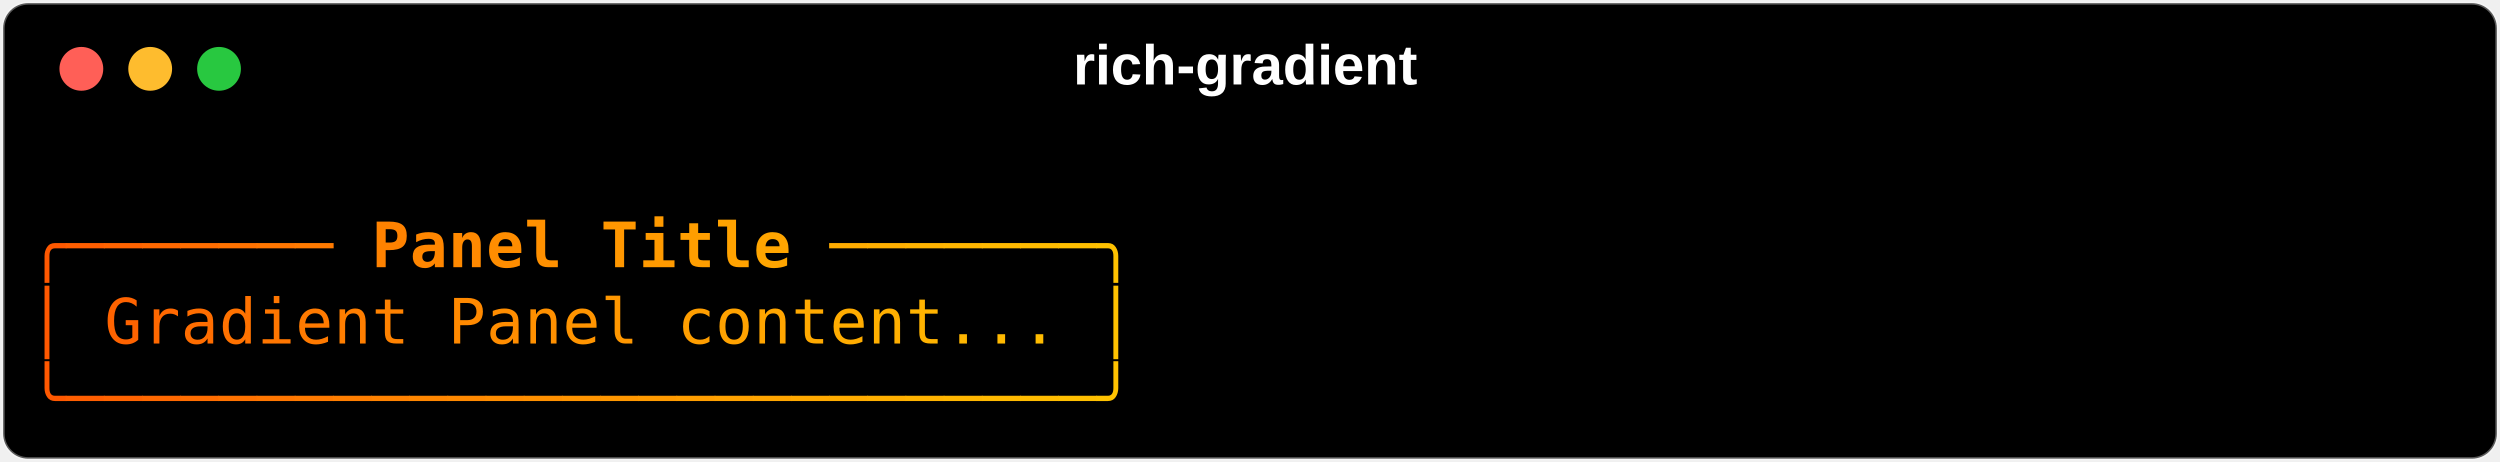
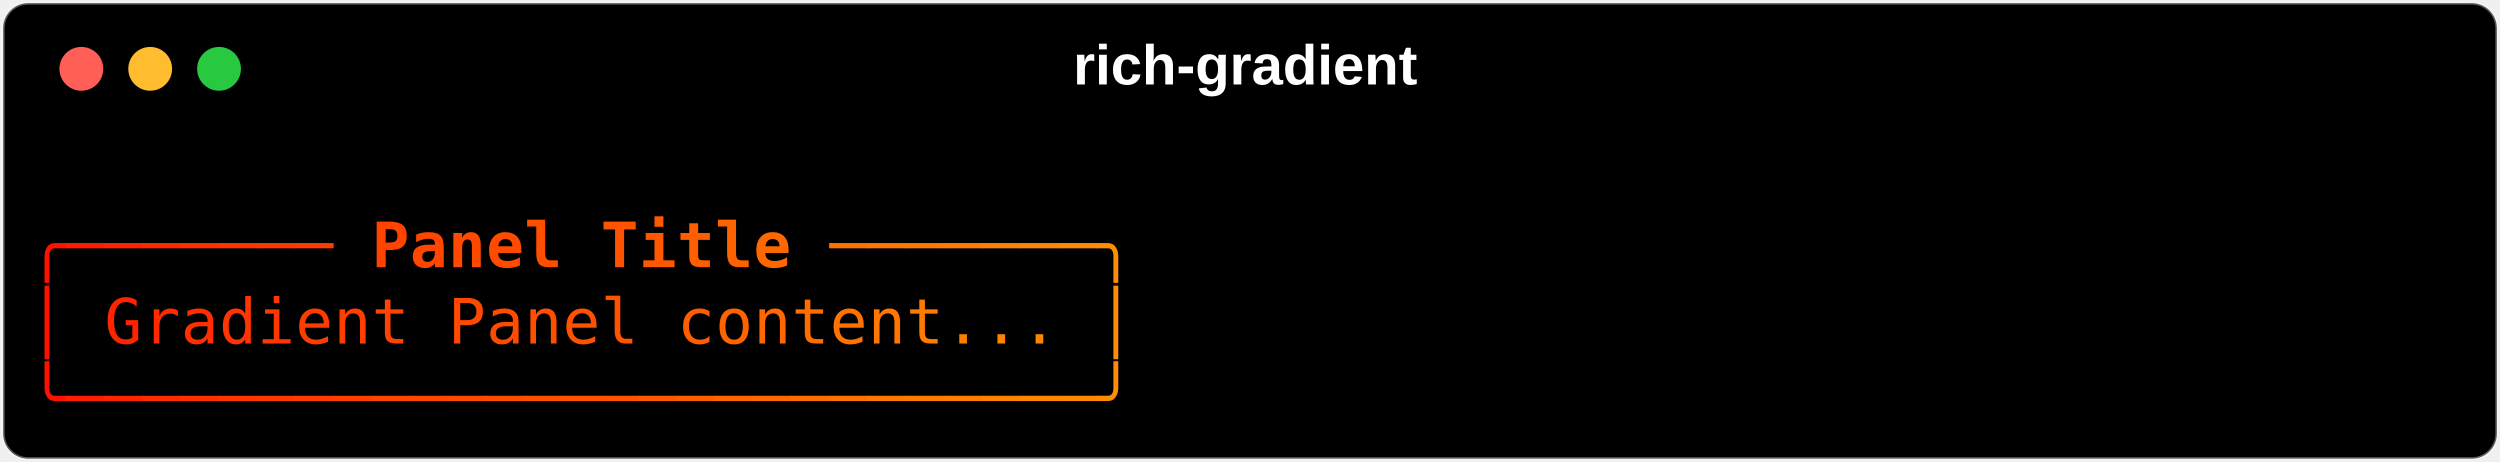
<svg xmlns="http://www.w3.org/2000/svg" class="rich-terminal" viewBox="0 0 799 147.6">
  <style>

    @font-face {
        font-family: "Fira Code";
        src: local("FiraCode-Regular"),
                url("https://cdnjs.cloudflare.com/ajax/libs/firacode/6.2.0/woff2/FiraCode-Regular.woff2") format("woff2"),
                url("https://cdnjs.cloudflare.com/ajax/libs/firacode/6.2.0/woff/FiraCode-Regular.woff") format("woff");
        font-style: normal;
        font-weight: 400;
    }
    @font-face {
        font-family: "Fira Code";
        src: local("FiraCode-Bold"),
                url("https://cdnjs.cloudflare.com/ajax/libs/firacode/6.2.0/woff2/FiraCode-Bold.woff2") format("woff2"),
                url("https://cdnjs.cloudflare.com/ajax/libs/firacode/6.2.0/woff/FiraCode-Bold.woff") format("woff");
        font-style: bold;
        font-weight: 700;
    }

-     .terminal-2729308276-matrix {
+     .terminal-2691882567-matrix {
        font-family: Fira Code, monospace;
        font-size: 20px;
        line-height: 24.4px;
        font-variant-east-asian: full-width;
    }

-     .terminal-2729308276-title {
+     .terminal-2691882567-title {
        font-size: 18px;
        font-weight: bold;
        font-family: arial;
    }

-     .terminal-2729308276-r1 { fill: #ffffff }
- .terminal-2729308276-r2 { fill: #ff5800 }
- .terminal-2729308276-r3 { fill: #ff5e00 }
- .terminal-2729308276-r4 { fill: #ff6300 }
- .terminal-2729308276-r5 { fill: #ff6800 }
- .terminal-2729308276-r6 { fill: #ff6d00 }
- .terminal-2729308276-r7 { fill: #ff7200 }
- .terminal-2729308276-r8 { fill: #ff7600 }
- .terminal-2729308276-r9 { fill: #ff7a00 }
- .terminal-2729308276-r10 { fill: #ff7e00 }
- .terminal-2729308276-r11 { fill: #ff8200;font-weight: bold }
- .terminal-2729308276-r12 { fill: #ff8600;font-weight: bold }
- .terminal-2729308276-r13 { fill: #ff8900;font-weight: bold }
- .terminal-2729308276-r14 { fill: #ff8d00;font-weight: bold }
- .terminal-2729308276-r15 { fill: #ff9000;font-weight: bold }
- .terminal-2729308276-r16 { fill: #ff9400;font-weight: bold }
- .terminal-2729308276-r17 { fill: #ff9700;font-weight: bold }
- .terminal-2729308276-r18 { fill: #ff9a00;font-weight: bold }
- .terminal-2729308276-r19 { fill: #ff9e00;font-weight: bold }
- .terminal-2729308276-r20 { fill: #ffa200;font-weight: bold }
- .terminal-2729308276-r21 { fill: #ffa500;font-weight: bold }
- .terminal-2729308276-r22 { fill: #ffa900 }
- .terminal-2729308276-r23 { fill: #ffac00 }
- .terminal-2729308276-r24 { fill: #ffaf00 }
- .terminal-2729308276-r25 { fill: #ffb300 }
- .terminal-2729308276-r26 { fill: #ffb600 }
- .terminal-2729308276-r27 { fill: #ffb900 }
- .terminal-2729308276-r28 { fill: #ffbc00 }
- .terminal-2729308276-r29 { fill: #ffbf00 }
- .terminal-2729308276-r30 { fill: #ffc200 }
- .terminal-2729308276-r31 { fill: #ffc500 }
- .terminal-2729308276-r32 { fill: #ffc700 }
- .terminal-2729308276-r33 { fill: #ffca00 }
- .terminal-2729308276-r34 { fill: #ffcd00 }
- .terminal-2729308276-r35 { fill: #ffd100 }
- .terminal-2729308276-r36 { fill: #ffd400 }
- .terminal-2729308276-r37 { fill: #ffd800 }
- .terminal-2729308276-r38 { fill: #ffdb00 }
- .terminal-2729308276-r39 { fill: #ffdf00 }
- .terminal-2729308276-r40 { fill: #ffe200 }
- .terminal-2729308276-r41 { fill: #ffe500 }
- .terminal-2729308276-r42 { fill: #ffe800 }
- .terminal-2729308276-r43 { fill: #ffeb00 }
- .terminal-2729308276-r44 { fill: #ffee00 }
- .terminal-2729308276-r45 { fill: #fff100 }
- .terminal-2729308276-r46 { fill: #fff400 }
- .terminal-2729308276-r47 { fill: #fff700 }
- .terminal-2729308276-r48 { fill: #fffa00 }
- .terminal-2729308276-r49 { fill: #fffd00 }
- .terminal-2729308276-r50 { fill: #fcff00 }
- .terminal-2729308276-r51 { fill: #f8ff00 }
- .terminal-2729308276-r52 { fill: #f4ff00 }
- .terminal-2729308276-r53 { fill: #efff00 }
- .terminal-2729308276-r54 { fill: #eaff00 }
- .terminal-2729308276-r55 { fill: #e6ff00 }
- .terminal-2729308276-r56 { fill: #e1ff00 }
- .terminal-2729308276-r57 { fill: #dcff00 }
- .terminal-2729308276-r58 { fill: #d6ff00 }
- .terminal-2729308276-r59 { fill: #d1ff00 }
- .terminal-2729308276-r60 { fill: #ccff00 }
- .terminal-2729308276-r61 { fill: #c6ff00 }
- .terminal-2729308276-r62 { fill: #c0ff00 }
- .terminal-2729308276-r63 { fill: #baff00 }
- .terminal-2729308276-r64 { fill: #b4ff00 }
- .terminal-2729308276-r65 { fill: #adff00 }
- .terminal-2729308276-r66 { fill: #ff8200 }
- .terminal-2729308276-r67 { fill: #ff8600 }
- .terminal-2729308276-r68 { fill: #ff8900 }
- .terminal-2729308276-r69 { fill: #ff8d00 }
- .terminal-2729308276-r70 { fill: #ff9000 }
- .terminal-2729308276-r71 { fill: #ff9400 }
- .terminal-2729308276-r72 { fill: #ff9700 }
- .terminal-2729308276-r73 { fill: #ff9a00 }
- .terminal-2729308276-r74 { fill: #ff9e00 }
- .terminal-2729308276-r75 { fill: #ffa200 }
- .terminal-2729308276-r76 { fill: #ffa500 }
+     .terminal-2691882567-r1 { fill: #ffffff }
+ .terminal-2691882567-r2 { fill: #ff1100 }
+ .terminal-2691882567-r3 { fill: #ff1c00 }
+ .terminal-2691882567-r4 { fill: #ff2400 }
+ .terminal-2691882567-r5 { fill: #ff2a00 }
+ .terminal-2691882567-r6 { fill: #ff2f00 }
+ .terminal-2691882567-r7 { fill: #ff3400 }
+ .terminal-2691882567-r8 { fill: #ff3800 }
+ .terminal-2691882567-r9 { fill: #ff3c00 }
+ .terminal-2691882567-r10 { fill: #ff3f00 }
+ .terminal-2691882567-r11 { fill: #ff4300;font-weight: bold }
+ .terminal-2691882567-r12 { fill: #ff4600;font-weight: bold }
+ .terminal-2691882567-r13 { fill: #ff4900;font-weight: bold }
+ .terminal-2691882567-r14 { fill: #ff4b00;font-weight: bold }
+ .terminal-2691882567-r15 { fill: #ff4e00;font-weight: bold }
+ .terminal-2691882567-r16 { fill: #ff5100;font-weight: bold }
+ .terminal-2691882567-r17 { fill: #ff5300;font-weight: bold }
+ .terminal-2691882567-r18 { fill: #ff5800;font-weight: bold }
+ .terminal-2691882567-r19 { fill: #ff5e00;font-weight: bold }
+ .terminal-2691882567-r20 { fill: #ff6300;font-weight: bold }
+ .terminal-2691882567-r21 { fill: #ff6800;font-weight: bold }
+ .terminal-2691882567-r22 { fill: #ff6d00 }
+ .terminal-2691882567-r23 { fill: #ff7200 }
+ .terminal-2691882567-r24 { fill: #ff7600 }
+ .terminal-2691882567-r25 { fill: #ff7a00 }
+ .terminal-2691882567-r26 { fill: #ff7e00 }
+ .terminal-2691882567-r27 { fill: #ff8200 }
+ .terminal-2691882567-r28 { fill: #ff8600 }
+ .terminal-2691882567-r29 { fill: #ff8900 }
+ .terminal-2691882567-r30 { fill: #ff8d00 }
+ .terminal-2691882567-r31 { fill: #ff9000 }
+ .terminal-2691882567-r32 { fill: #ff9400 }
+ .terminal-2691882567-r33 { fill: #ff9700 }
+ .terminal-2691882567-r34 { fill: #ff9a00 }
+ .terminal-2691882567-r35 { fill: #ff9e00 }
+ .terminal-2691882567-r36 { fill: #ffa200 }
+ .terminal-2691882567-r37 { fill: #ffa500 }
+ .terminal-2691882567-r38 { fill: #ffa900 }
+ .terminal-2691882567-r39 { fill: #ffac00 }
+ .terminal-2691882567-r40 { fill: #ffaf00 }
+ .terminal-2691882567-r41 { fill: #ffb300 }
+ .terminal-2691882567-r42 { fill: #ffb600 }
+ .terminal-2691882567-r43 { fill: #ffb900 }
+ .terminal-2691882567-r44 { fill: #ffbc00 }
+ .terminal-2691882567-r45 { fill: #ffbf00 }
+ .terminal-2691882567-r46 { fill: #ffc200 }
+ .terminal-2691882567-r47 { fill: #ffc500 }
+ .terminal-2691882567-r48 { fill: #ffc700 }
+ .terminal-2691882567-r49 { fill: #ffca00 }
+ .terminal-2691882567-r50 { fill: #ffcd00 }
+ .terminal-2691882567-r51 { fill: #ffd100 }
+ .terminal-2691882567-r52 { fill: #ffd400 }
+ .terminal-2691882567-r53 { fill: #ffd800 }
+ .terminal-2691882567-r54 { fill: #ffdb00 }
+ .terminal-2691882567-r55 { fill: #ffdf00 }
+ .terminal-2691882567-r56 { fill: #ffe200 }
+ .terminal-2691882567-r57 { fill: #ffe500 }
+ .terminal-2691882567-r58 { fill: #ffe800 }
+ .terminal-2691882567-r59 { fill: #ffeb00 }
+ .terminal-2691882567-r60 { fill: #ffee00 }
+ .terminal-2691882567-r61 { fill: #fff100 }
+ .terminal-2691882567-r62 { fill: #fff400 }
+ .terminal-2691882567-r63 { fill: #fff700 }
+ .terminal-2691882567-r64 { fill: #fffa00 }
+ .terminal-2691882567-r65 { fill: #fffd00 }
+ .terminal-2691882567-r66 { fill: #ff4300 }
+ .terminal-2691882567-r67 { fill: #ff4600 }
+ .terminal-2691882567-r68 { fill: #ff4900 }
+ .terminal-2691882567-r69 { fill: #ff4b00 }
+ .terminal-2691882567-r70 { fill: #ff4e00 }
+ .terminal-2691882567-r71 { fill: #ff5100 }
+ .terminal-2691882567-r72 { fill: #ff5300 }
+ .terminal-2691882567-r73 { fill: #ff5800 }
+ .terminal-2691882567-r74 { fill: #ff5e00 }
+ .terminal-2691882567-r75 { fill: #ff6300 }
+ .terminal-2691882567-r76 { fill: #ff6800 }
    </style>
  <defs>
-     <clipPath id="terminal-2729308276-clip-terminal">
+     <clipPath id="terminal-2691882567-clip-terminal">
      <rect x="0" y="0" width="779.8" height="96.6" />
    </clipPath>
-     <clipPath id="terminal-2729308276-line-0">
+     <clipPath id="terminal-2691882567-line-0">
      <rect x="0" y="1.5" width="780.8" height="24.65" />
    </clipPath>
-     <clipPath id="terminal-2729308276-line-1">
+     <clipPath id="terminal-2691882567-line-1">
      <rect x="0" y="25.9" width="780.8" height="24.65" />
    </clipPath>
-     <clipPath id="terminal-2729308276-line-2">
+     <clipPath id="terminal-2691882567-line-2">
      <rect x="0" y="50.3" width="780.8" height="24.65" />
    </clipPath>
  </defs>
  <rect fill="#000000" stroke="rgba(255,255,255,0.35)" stroke-width="1" x="1" y="1" width="797" height="145.6" rx="8" />
-   <text class="terminal-2729308276-title" fill="#ffffff" text-anchor="middle" x="398" y="27">rich-gradient</text>
+   <text class="terminal-2691882567-title" fill="#ffffff" text-anchor="middle" x="398" y="27">rich-gradient</text>
  <g transform="translate(26,22)">
    <circle cx="0" cy="0" r="7" fill="#ff5f57" />
    <circle cx="22" cy="0" r="7" fill="#febc2e" />
    <circle cx="44" cy="0" r="7" fill="#28c840" />
  </g>
-   <g transform="translate(9, 41)" clip-path="url(#terminal-2729308276-clip-terminal)">
-     <g class="terminal-2729308276-matrix">
-       <text class="terminal-2729308276-r1" x="780.8" y="20" textLength="12.2" clip-path="url(#terminal-2729308276-line-0)">
- </text>
-       <text class="terminal-2729308276-r2" x="0" y="44.4" textLength="12.2" clip-path="url(#terminal-2729308276-line-1)">╭</text>
-       <text class="terminal-2729308276-r3" x="12.2" y="44.4" textLength="12.2" clip-path="url(#terminal-2729308276-line-1)">─</text>
-       <text class="terminal-2729308276-r4" x="24.4" y="44.4" textLength="12.2" clip-path="url(#terminal-2729308276-line-1)">─</text>
-       <text class="terminal-2729308276-r5" x="36.6" y="44.4" textLength="12.2" clip-path="url(#terminal-2729308276-line-1)">─</text>
-       <text class="terminal-2729308276-r6" x="48.8" y="44.4" textLength="12.2" clip-path="url(#terminal-2729308276-line-1)">─</text>
-       <text class="terminal-2729308276-r7" x="61" y="44.4" textLength="12.2" clip-path="url(#terminal-2729308276-line-1)">─</text>
-       <text class="terminal-2729308276-r8" x="73.2" y="44.4" textLength="12.2" clip-path="url(#terminal-2729308276-line-1)">─</text>
-       <text class="terminal-2729308276-r9" x="85.4" y="44.4" textLength="12.2" clip-path="url(#terminal-2729308276-line-1)">─</text>
-       <text class="terminal-2729308276-r11" x="109.8" y="44.4" textLength="12.2" clip-path="url(#terminal-2729308276-line-1)">P</text>
-       <text class="terminal-2729308276-r12" x="122" y="44.4" textLength="12.2" clip-path="url(#terminal-2729308276-line-1)">a</text>
-       <text class="terminal-2729308276-r13" x="134.2" y="44.4" textLength="12.2" clip-path="url(#terminal-2729308276-line-1)">n</text>
-       <text class="terminal-2729308276-r14" x="146.4" y="44.4" textLength="12.2" clip-path="url(#terminal-2729308276-line-1)">e</text>
-       <text class="terminal-2729308276-r15" x="158.6" y="44.4" textLength="12.2" clip-path="url(#terminal-2729308276-line-1)">l</text>
-       <text class="terminal-2729308276-r17" x="183" y="44.4" textLength="12.2" clip-path="url(#terminal-2729308276-line-1)">T</text>
-       <text class="terminal-2729308276-r18" x="195.2" y="44.4" textLength="12.2" clip-path="url(#terminal-2729308276-line-1)">i</text>
-       <text class="terminal-2729308276-r19" x="207.4" y="44.4" textLength="12.2" clip-path="url(#terminal-2729308276-line-1)">t</text>
-       <text class="terminal-2729308276-r20" x="219.6" y="44.4" textLength="12.2" clip-path="url(#terminal-2729308276-line-1)">l</text>
-       <text class="terminal-2729308276-r21" x="231.8" y="44.4" textLength="12.2" clip-path="url(#terminal-2729308276-line-1)">e</text>
-       <text class="terminal-2729308276-r23" x="256.2" y="44.4" textLength="12.2" clip-path="url(#terminal-2729308276-line-1)">─</text>
-       <text class="terminal-2729308276-r24" x="268.4" y="44.4" textLength="12.2" clip-path="url(#terminal-2729308276-line-1)">─</text>
-       <text class="terminal-2729308276-r25" x="280.6" y="44.4" textLength="12.2" clip-path="url(#terminal-2729308276-line-1)">─</text>
-       <text class="terminal-2729308276-r26" x="292.8" y="44.4" textLength="12.2" clip-path="url(#terminal-2729308276-line-1)">─</text>
-       <text class="terminal-2729308276-r27" x="305" y="44.4" textLength="12.2" clip-path="url(#terminal-2729308276-line-1)">─</text>
-       <text class="terminal-2729308276-r28" x="317.2" y="44.4" textLength="12.2" clip-path="url(#terminal-2729308276-line-1)">─</text>
-       <text class="terminal-2729308276-r29" x="329.4" y="44.4" textLength="12.2" clip-path="url(#terminal-2729308276-line-1)">─</text>
-       <text class="terminal-2729308276-r30" x="341.6" y="44.4" textLength="12.2" clip-path="url(#terminal-2729308276-line-1)">╮</text>
-       <text class="terminal-2729308276-r1" x="780.8" y="44.4" textLength="12.2" clip-path="url(#terminal-2729308276-line-1)">
- </text>
-       <text class="terminal-2729308276-r2" x="0" y="68.8" textLength="12.2" clip-path="url(#terminal-2729308276-line-2)">│</text>
-       <text class="terminal-2729308276-r4" x="24.4" y="68.8" textLength="12.2" clip-path="url(#terminal-2729308276-line-2)">G</text>
-       <text class="terminal-2729308276-r5" x="36.6" y="68.8" textLength="12.2" clip-path="url(#terminal-2729308276-line-2)">r</text>
-       <text class="terminal-2729308276-r6" x="48.8" y="68.8" textLength="12.2" clip-path="url(#terminal-2729308276-line-2)">a</text>
-       <text class="terminal-2729308276-r7" x="61" y="68.8" textLength="12.2" clip-path="url(#terminal-2729308276-line-2)">d</text>
-       <text class="terminal-2729308276-r8" x="73.2" y="68.8" textLength="12.2" clip-path="url(#terminal-2729308276-line-2)">i</text>
-       <text class="terminal-2729308276-r9" x="85.4" y="68.8" textLength="12.2" clip-path="url(#terminal-2729308276-line-2)">e</text>
-       <text class="terminal-2729308276-r10" x="97.6" y="68.8" textLength="12.2" clip-path="url(#terminal-2729308276-line-2)">n</text>
-       <text class="terminal-2729308276-r66" x="109.8" y="68.8" textLength="12.2" clip-path="url(#terminal-2729308276-line-2)">t</text>
-       <text class="terminal-2729308276-r68" x="134.2" y="68.8" textLength="12.2" clip-path="url(#terminal-2729308276-line-2)">P</text>
-       <text class="terminal-2729308276-r69" x="146.4" y="68.8" textLength="12.2" clip-path="url(#terminal-2729308276-line-2)">a</text>
-       <text class="terminal-2729308276-r70" x="158.6" y="68.8" textLength="12.2" clip-path="url(#terminal-2729308276-line-2)">n</text>
-       <text class="terminal-2729308276-r71" x="170.8" y="68.8" textLength="12.2" clip-path="url(#terminal-2729308276-line-2)">e</text>
-       <text class="terminal-2729308276-r72" x="183" y="68.8" textLength="12.2" clip-path="url(#terminal-2729308276-line-2)">l</text>
-       <text class="terminal-2729308276-r74" x="207.4" y="68.8" textLength="12.2" clip-path="url(#terminal-2729308276-line-2)">c</text>
-       <text class="terminal-2729308276-r75" x="219.6" y="68.8" textLength="12.2" clip-path="url(#terminal-2729308276-line-2)">o</text>
-       <text class="terminal-2729308276-r76" x="231.8" y="68.8" textLength="12.2" clip-path="url(#terminal-2729308276-line-2)">n</text>
-       <text class="terminal-2729308276-r22" x="244" y="68.8" textLength="12.2" clip-path="url(#terminal-2729308276-line-2)">t</text>
-       <text class="terminal-2729308276-r23" x="256.2" y="68.8" textLength="12.2" clip-path="url(#terminal-2729308276-line-2)">e</text>
-       <text class="terminal-2729308276-r24" x="268.4" y="68.8" textLength="12.2" clip-path="url(#terminal-2729308276-line-2)">n</text>
-       <text class="terminal-2729308276-r25" x="280.6" y="68.8" textLength="12.2" clip-path="url(#terminal-2729308276-line-2)">t</text>
-       <text class="terminal-2729308276-r26" x="292.8" y="68.8" textLength="12.2" clip-path="url(#terminal-2729308276-line-2)">.</text>
-       <text class="terminal-2729308276-r27" x="305" y="68.8" textLength="12.2" clip-path="url(#terminal-2729308276-line-2)">.</text>
-       <text class="terminal-2729308276-r28" x="317.2" y="68.8" textLength="12.2" clip-path="url(#terminal-2729308276-line-2)">.</text>
-       <text class="terminal-2729308276-r30" x="341.6" y="68.8" textLength="12.2" clip-path="url(#terminal-2729308276-line-2)">│</text>
-       <text class="terminal-2729308276-r1" x="780.8" y="68.8" textLength="12.2" clip-path="url(#terminal-2729308276-line-2)">
- </text>
-       <text class="terminal-2729308276-r2" x="0" y="93.2" textLength="12.2" clip-path="url(#terminal-2729308276-line-3)">╰</text>
-       <text class="terminal-2729308276-r3" x="12.2" y="93.2" textLength="12.2" clip-path="url(#terminal-2729308276-line-3)">─</text>
-       <text class="terminal-2729308276-r4" x="24.4" y="93.2" textLength="12.2" clip-path="url(#terminal-2729308276-line-3)">─</text>
-       <text class="terminal-2729308276-r5" x="36.6" y="93.2" textLength="12.2" clip-path="url(#terminal-2729308276-line-3)">─</text>
-       <text class="terminal-2729308276-r6" x="48.8" y="93.2" textLength="12.2" clip-path="url(#terminal-2729308276-line-3)">─</text>
-       <text class="terminal-2729308276-r7" x="61" y="93.2" textLength="12.2" clip-path="url(#terminal-2729308276-line-3)">─</text>
-       <text class="terminal-2729308276-r8" x="73.2" y="93.2" textLength="12.2" clip-path="url(#terminal-2729308276-line-3)">─</text>
-       <text class="terminal-2729308276-r9" x="85.4" y="93.2" textLength="12.2" clip-path="url(#terminal-2729308276-line-3)">─</text>
-       <text class="terminal-2729308276-r10" x="97.6" y="93.2" textLength="12.2" clip-path="url(#terminal-2729308276-line-3)">─</text>
-       <text class="terminal-2729308276-r66" x="109.8" y="93.2" textLength="12.2" clip-path="url(#terminal-2729308276-line-3)">─</text>
-       <text class="terminal-2729308276-r67" x="122" y="93.2" textLength="12.2" clip-path="url(#terminal-2729308276-line-3)">─</text>
-       <text class="terminal-2729308276-r68" x="134.2" y="93.2" textLength="12.2" clip-path="url(#terminal-2729308276-line-3)">─</text>
-       <text class="terminal-2729308276-r69" x="146.4" y="93.2" textLength="12.2" clip-path="url(#terminal-2729308276-line-3)">─</text>
-       <text class="terminal-2729308276-r70" x="158.6" y="93.2" textLength="12.2" clip-path="url(#terminal-2729308276-line-3)">─</text>
-       <text class="terminal-2729308276-r71" x="170.8" y="93.2" textLength="12.2" clip-path="url(#terminal-2729308276-line-3)">─</text>
-       <text class="terminal-2729308276-r72" x="183" y="93.2" textLength="12.2" clip-path="url(#terminal-2729308276-line-3)">─</text>
-       <text class="terminal-2729308276-r73" x="195.2" y="93.2" textLength="12.2" clip-path="url(#terminal-2729308276-line-3)">─</text>
-       <text class="terminal-2729308276-r74" x="207.4" y="93.2" textLength="12.2" clip-path="url(#terminal-2729308276-line-3)">─</text>
-       <text class="terminal-2729308276-r75" x="219.6" y="93.2" textLength="12.2" clip-path="url(#terminal-2729308276-line-3)">─</text>
-       <text class="terminal-2729308276-r76" x="231.8" y="93.2" textLength="12.2" clip-path="url(#terminal-2729308276-line-3)">─</text>
-       <text class="terminal-2729308276-r22" x="244" y="93.2" textLength="12.2" clip-path="url(#terminal-2729308276-line-3)">─</text>
-       <text class="terminal-2729308276-r23" x="256.2" y="93.2" textLength="12.2" clip-path="url(#terminal-2729308276-line-3)">─</text>
-       <text class="terminal-2729308276-r24" x="268.4" y="93.2" textLength="12.2" clip-path="url(#terminal-2729308276-line-3)">─</text>
-       <text class="terminal-2729308276-r25" x="280.6" y="93.2" textLength="12.2" clip-path="url(#terminal-2729308276-line-3)">─</text>
-       <text class="terminal-2729308276-r26" x="292.8" y="93.2" textLength="12.2" clip-path="url(#terminal-2729308276-line-3)">─</text>
-       <text class="terminal-2729308276-r27" x="305" y="93.2" textLength="12.2" clip-path="url(#terminal-2729308276-line-3)">─</text>
-       <text class="terminal-2729308276-r28" x="317.2" y="93.2" textLength="12.2" clip-path="url(#terminal-2729308276-line-3)">─</text>
-       <text class="terminal-2729308276-r29" x="329.4" y="93.2" textLength="12.2" clip-path="url(#terminal-2729308276-line-3)">─</text>
-       <text class="terminal-2729308276-r30" x="341.6" y="93.2" textLength="12.2" clip-path="url(#terminal-2729308276-line-3)">╯</text>
-       <text class="terminal-2729308276-r1" x="780.8" y="93.2" textLength="12.2" clip-path="url(#terminal-2729308276-line-3)">
+   <g transform="translate(9, 41)" clip-path="url(#terminal-2691882567-clip-terminal)">
+     <g class="terminal-2691882567-matrix">
+       <text class="terminal-2691882567-r1" x="780.8" y="20" textLength="12.2" clip-path="url(#terminal-2691882567-line-0)">
+ </text>
+       <text class="terminal-2691882567-r2" x="0" y="44.4" textLength="12.2" clip-path="url(#terminal-2691882567-line-1)">╭</text>
+       <text class="terminal-2691882567-r3" x="12.2" y="44.4" textLength="12.2" clip-path="url(#terminal-2691882567-line-1)">─</text>
+       <text class="terminal-2691882567-r4" x="24.4" y="44.4" textLength="12.2" clip-path="url(#terminal-2691882567-line-1)">─</text>
+       <text class="terminal-2691882567-r5" x="36.6" y="44.4" textLength="12.2" clip-path="url(#terminal-2691882567-line-1)">─</text>
+       <text class="terminal-2691882567-r6" x="48.8" y="44.4" textLength="12.2" clip-path="url(#terminal-2691882567-line-1)">─</text>
+       <text class="terminal-2691882567-r7" x="61" y="44.4" textLength="12.2" clip-path="url(#terminal-2691882567-line-1)">─</text>
+       <text class="terminal-2691882567-r8" x="73.2" y="44.4" textLength="12.2" clip-path="url(#terminal-2691882567-line-1)">─</text>
+       <text class="terminal-2691882567-r9" x="85.4" y="44.4" textLength="12.2" clip-path="url(#terminal-2691882567-line-1)">─</text>
+       <text class="terminal-2691882567-r11" x="109.8" y="44.4" textLength="12.2" clip-path="url(#terminal-2691882567-line-1)">P</text>
+       <text class="terminal-2691882567-r12" x="122" y="44.4" textLength="12.2" clip-path="url(#terminal-2691882567-line-1)">a</text>
+       <text class="terminal-2691882567-r13" x="134.2" y="44.4" textLength="12.2" clip-path="url(#terminal-2691882567-line-1)">n</text>
+       <text class="terminal-2691882567-r14" x="146.4" y="44.4" textLength="12.2" clip-path="url(#terminal-2691882567-line-1)">e</text>
+       <text class="terminal-2691882567-r15" x="158.6" y="44.4" textLength="12.2" clip-path="url(#terminal-2691882567-line-1)">l</text>
+       <text class="terminal-2691882567-r17" x="183" y="44.4" textLength="12.2" clip-path="url(#terminal-2691882567-line-1)">T</text>
+       <text class="terminal-2691882567-r18" x="195.2" y="44.4" textLength="12.2" clip-path="url(#terminal-2691882567-line-1)">i</text>
+       <text class="terminal-2691882567-r19" x="207.4" y="44.4" textLength="12.2" clip-path="url(#terminal-2691882567-line-1)">t</text>
+       <text class="terminal-2691882567-r20" x="219.6" y="44.4" textLength="12.2" clip-path="url(#terminal-2691882567-line-1)">l</text>
+       <text class="terminal-2691882567-r21" x="231.8" y="44.4" textLength="12.2" clip-path="url(#terminal-2691882567-line-1)">e</text>
+       <text class="terminal-2691882567-r23" x="256.2" y="44.4" textLength="12.2" clip-path="url(#terminal-2691882567-line-1)">─</text>
+       <text class="terminal-2691882567-r24" x="268.4" y="44.4" textLength="12.2" clip-path="url(#terminal-2691882567-line-1)">─</text>
+       <text class="terminal-2691882567-r25" x="280.6" y="44.4" textLength="12.2" clip-path="url(#terminal-2691882567-line-1)">─</text>
+       <text class="terminal-2691882567-r26" x="292.8" y="44.4" textLength="12.2" clip-path="url(#terminal-2691882567-line-1)">─</text>
+       <text class="terminal-2691882567-r27" x="305" y="44.4" textLength="12.2" clip-path="url(#terminal-2691882567-line-1)">─</text>
+       <text class="terminal-2691882567-r28" x="317.2" y="44.4" textLength="12.2" clip-path="url(#terminal-2691882567-line-1)">─</text>
+       <text class="terminal-2691882567-r29" x="329.4" y="44.4" textLength="12.2" clip-path="url(#terminal-2691882567-line-1)">─</text>
+       <text class="terminal-2691882567-r30" x="341.6" y="44.4" textLength="12.2" clip-path="url(#terminal-2691882567-line-1)">╮</text>
+       <text class="terminal-2691882567-r1" x="780.8" y="44.4" textLength="12.2" clip-path="url(#terminal-2691882567-line-1)">
+ </text>
+       <text class="terminal-2691882567-r2" x="0" y="68.8" textLength="12.2" clip-path="url(#terminal-2691882567-line-2)">│</text>
+       <text class="terminal-2691882567-r4" x="24.4" y="68.8" textLength="12.2" clip-path="url(#terminal-2691882567-line-2)">G</text>
+       <text class="terminal-2691882567-r5" x="36.6" y="68.8" textLength="12.2" clip-path="url(#terminal-2691882567-line-2)">r</text>
+       <text class="terminal-2691882567-r6" x="48.8" y="68.8" textLength="12.2" clip-path="url(#terminal-2691882567-line-2)">a</text>
+       <text class="terminal-2691882567-r7" x="61" y="68.8" textLength="12.2" clip-path="url(#terminal-2691882567-line-2)">d</text>
+       <text class="terminal-2691882567-r8" x="73.2" y="68.8" textLength="12.2" clip-path="url(#terminal-2691882567-line-2)">i</text>
+       <text class="terminal-2691882567-r9" x="85.4" y="68.8" textLength="12.2" clip-path="url(#terminal-2691882567-line-2)">e</text>
+       <text class="terminal-2691882567-r10" x="97.6" y="68.8" textLength="12.2" clip-path="url(#terminal-2691882567-line-2)">n</text>
+       <text class="terminal-2691882567-r66" x="109.8" y="68.8" textLength="12.2" clip-path="url(#terminal-2691882567-line-2)">t</text>
+       <text class="terminal-2691882567-r68" x="134.2" y="68.8" textLength="12.2" clip-path="url(#terminal-2691882567-line-2)">P</text>
+       <text class="terminal-2691882567-r69" x="146.4" y="68.8" textLength="12.2" clip-path="url(#terminal-2691882567-line-2)">a</text>
+       <text class="terminal-2691882567-r70" x="158.6" y="68.8" textLength="12.2" clip-path="url(#terminal-2691882567-line-2)">n</text>
+       <text class="terminal-2691882567-r71" x="170.8" y="68.8" textLength="12.2" clip-path="url(#terminal-2691882567-line-2)">e</text>
+       <text class="terminal-2691882567-r72" x="183" y="68.8" textLength="12.2" clip-path="url(#terminal-2691882567-line-2)">l</text>
+       <text class="terminal-2691882567-r74" x="207.4" y="68.8" textLength="12.2" clip-path="url(#terminal-2691882567-line-2)">c</text>
+       <text class="terminal-2691882567-r75" x="219.6" y="68.8" textLength="12.2" clip-path="url(#terminal-2691882567-line-2)">o</text>
+       <text class="terminal-2691882567-r76" x="231.8" y="68.8" textLength="12.2" clip-path="url(#terminal-2691882567-line-2)">n</text>
+       <text class="terminal-2691882567-r22" x="244" y="68.8" textLength="12.2" clip-path="url(#terminal-2691882567-line-2)">t</text>
+       <text class="terminal-2691882567-r23" x="256.2" y="68.8" textLength="12.2" clip-path="url(#terminal-2691882567-line-2)">e</text>
+       <text class="terminal-2691882567-r24" x="268.4" y="68.8" textLength="12.2" clip-path="url(#terminal-2691882567-line-2)">n</text>
+       <text class="terminal-2691882567-r25" x="280.6" y="68.8" textLength="12.2" clip-path="url(#terminal-2691882567-line-2)">t</text>
+       <text class="terminal-2691882567-r26" x="292.8" y="68.8" textLength="12.2" clip-path="url(#terminal-2691882567-line-2)">.</text>
+       <text class="terminal-2691882567-r27" x="305" y="68.8" textLength="12.2" clip-path="url(#terminal-2691882567-line-2)">.</text>
+       <text class="terminal-2691882567-r28" x="317.2" y="68.8" textLength="12.2" clip-path="url(#terminal-2691882567-line-2)">.</text>
+       <text class="terminal-2691882567-r30" x="341.6" y="68.8" textLength="12.2" clip-path="url(#terminal-2691882567-line-2)">│</text>
+       <text class="terminal-2691882567-r1" x="780.8" y="68.8" textLength="12.2" clip-path="url(#terminal-2691882567-line-2)">
+ </text>
+       <text class="terminal-2691882567-r2" x="0" y="93.2" textLength="12.2" clip-path="url(#terminal-2691882567-line-3)">╰</text>
+       <text class="terminal-2691882567-r3" x="12.2" y="93.2" textLength="12.2" clip-path="url(#terminal-2691882567-line-3)">─</text>
+       <text class="terminal-2691882567-r4" x="24.4" y="93.2" textLength="12.2" clip-path="url(#terminal-2691882567-line-3)">─</text>
+       <text class="terminal-2691882567-r5" x="36.6" y="93.2" textLength="12.2" clip-path="url(#terminal-2691882567-line-3)">─</text>
+       <text class="terminal-2691882567-r6" x="48.8" y="93.2" textLength="12.2" clip-path="url(#terminal-2691882567-line-3)">─</text>
+       <text class="terminal-2691882567-r7" x="61" y="93.2" textLength="12.2" clip-path="url(#terminal-2691882567-line-3)">─</text>
+       <text class="terminal-2691882567-r8" x="73.2" y="93.2" textLength="12.2" clip-path="url(#terminal-2691882567-line-3)">─</text>
+       <text class="terminal-2691882567-r9" x="85.4" y="93.2" textLength="12.2" clip-path="url(#terminal-2691882567-line-3)">─</text>
+       <text class="terminal-2691882567-r10" x="97.6" y="93.2" textLength="12.2" clip-path="url(#terminal-2691882567-line-3)">─</text>
+       <text class="terminal-2691882567-r66" x="109.8" y="93.2" textLength="12.2" clip-path="url(#terminal-2691882567-line-3)">─</text>
+       <text class="terminal-2691882567-r67" x="122" y="93.2" textLength="12.2" clip-path="url(#terminal-2691882567-line-3)">─</text>
+       <text class="terminal-2691882567-r68" x="134.2" y="93.2" textLength="12.2" clip-path="url(#terminal-2691882567-line-3)">─</text>
+       <text class="terminal-2691882567-r69" x="146.4" y="93.2" textLength="12.2" clip-path="url(#terminal-2691882567-line-3)">─</text>
+       <text class="terminal-2691882567-r70" x="158.6" y="93.2" textLength="12.2" clip-path="url(#terminal-2691882567-line-3)">─</text>
+       <text class="terminal-2691882567-r71" x="170.8" y="93.2" textLength="12.2" clip-path="url(#terminal-2691882567-line-3)">─</text>
+       <text class="terminal-2691882567-r72" x="183" y="93.2" textLength="12.2" clip-path="url(#terminal-2691882567-line-3)">─</text>
+       <text class="terminal-2691882567-r73" x="195.2" y="93.2" textLength="12.2" clip-path="url(#terminal-2691882567-line-3)">─</text>
+       <text class="terminal-2691882567-r74" x="207.4" y="93.2" textLength="12.2" clip-path="url(#terminal-2691882567-line-3)">─</text>
+       <text class="terminal-2691882567-r75" x="219.6" y="93.2" textLength="12.2" clip-path="url(#terminal-2691882567-line-3)">─</text>
+       <text class="terminal-2691882567-r76" x="231.8" y="93.2" textLength="12.2" clip-path="url(#terminal-2691882567-line-3)">─</text>
+       <text class="terminal-2691882567-r22" x="244" y="93.2" textLength="12.2" clip-path="url(#terminal-2691882567-line-3)">─</text>
+       <text class="terminal-2691882567-r23" x="256.2" y="93.2" textLength="12.2" clip-path="url(#terminal-2691882567-line-3)">─</text>
+       <text class="terminal-2691882567-r24" x="268.4" y="93.2" textLength="12.2" clip-path="url(#terminal-2691882567-line-3)">─</text>
+       <text class="terminal-2691882567-r25" x="280.6" y="93.2" textLength="12.2" clip-path="url(#terminal-2691882567-line-3)">─</text>
+       <text class="terminal-2691882567-r26" x="292.8" y="93.2" textLength="12.2" clip-path="url(#terminal-2691882567-line-3)">─</text>
+       <text class="terminal-2691882567-r27" x="305" y="93.2" textLength="12.2" clip-path="url(#terminal-2691882567-line-3)">─</text>
+       <text class="terminal-2691882567-r28" x="317.2" y="93.2" textLength="12.2" clip-path="url(#terminal-2691882567-line-3)">─</text>
+       <text class="terminal-2691882567-r29" x="329.4" y="93.2" textLength="12.2" clip-path="url(#terminal-2691882567-line-3)">─</text>
+       <text class="terminal-2691882567-r30" x="341.6" y="93.2" textLength="12.2" clip-path="url(#terminal-2691882567-line-3)">╯</text>
+       <text class="terminal-2691882567-r1" x="780.8" y="93.2" textLength="12.2" clip-path="url(#terminal-2691882567-line-3)">
</text>
    </g>
  </g>
</svg>
